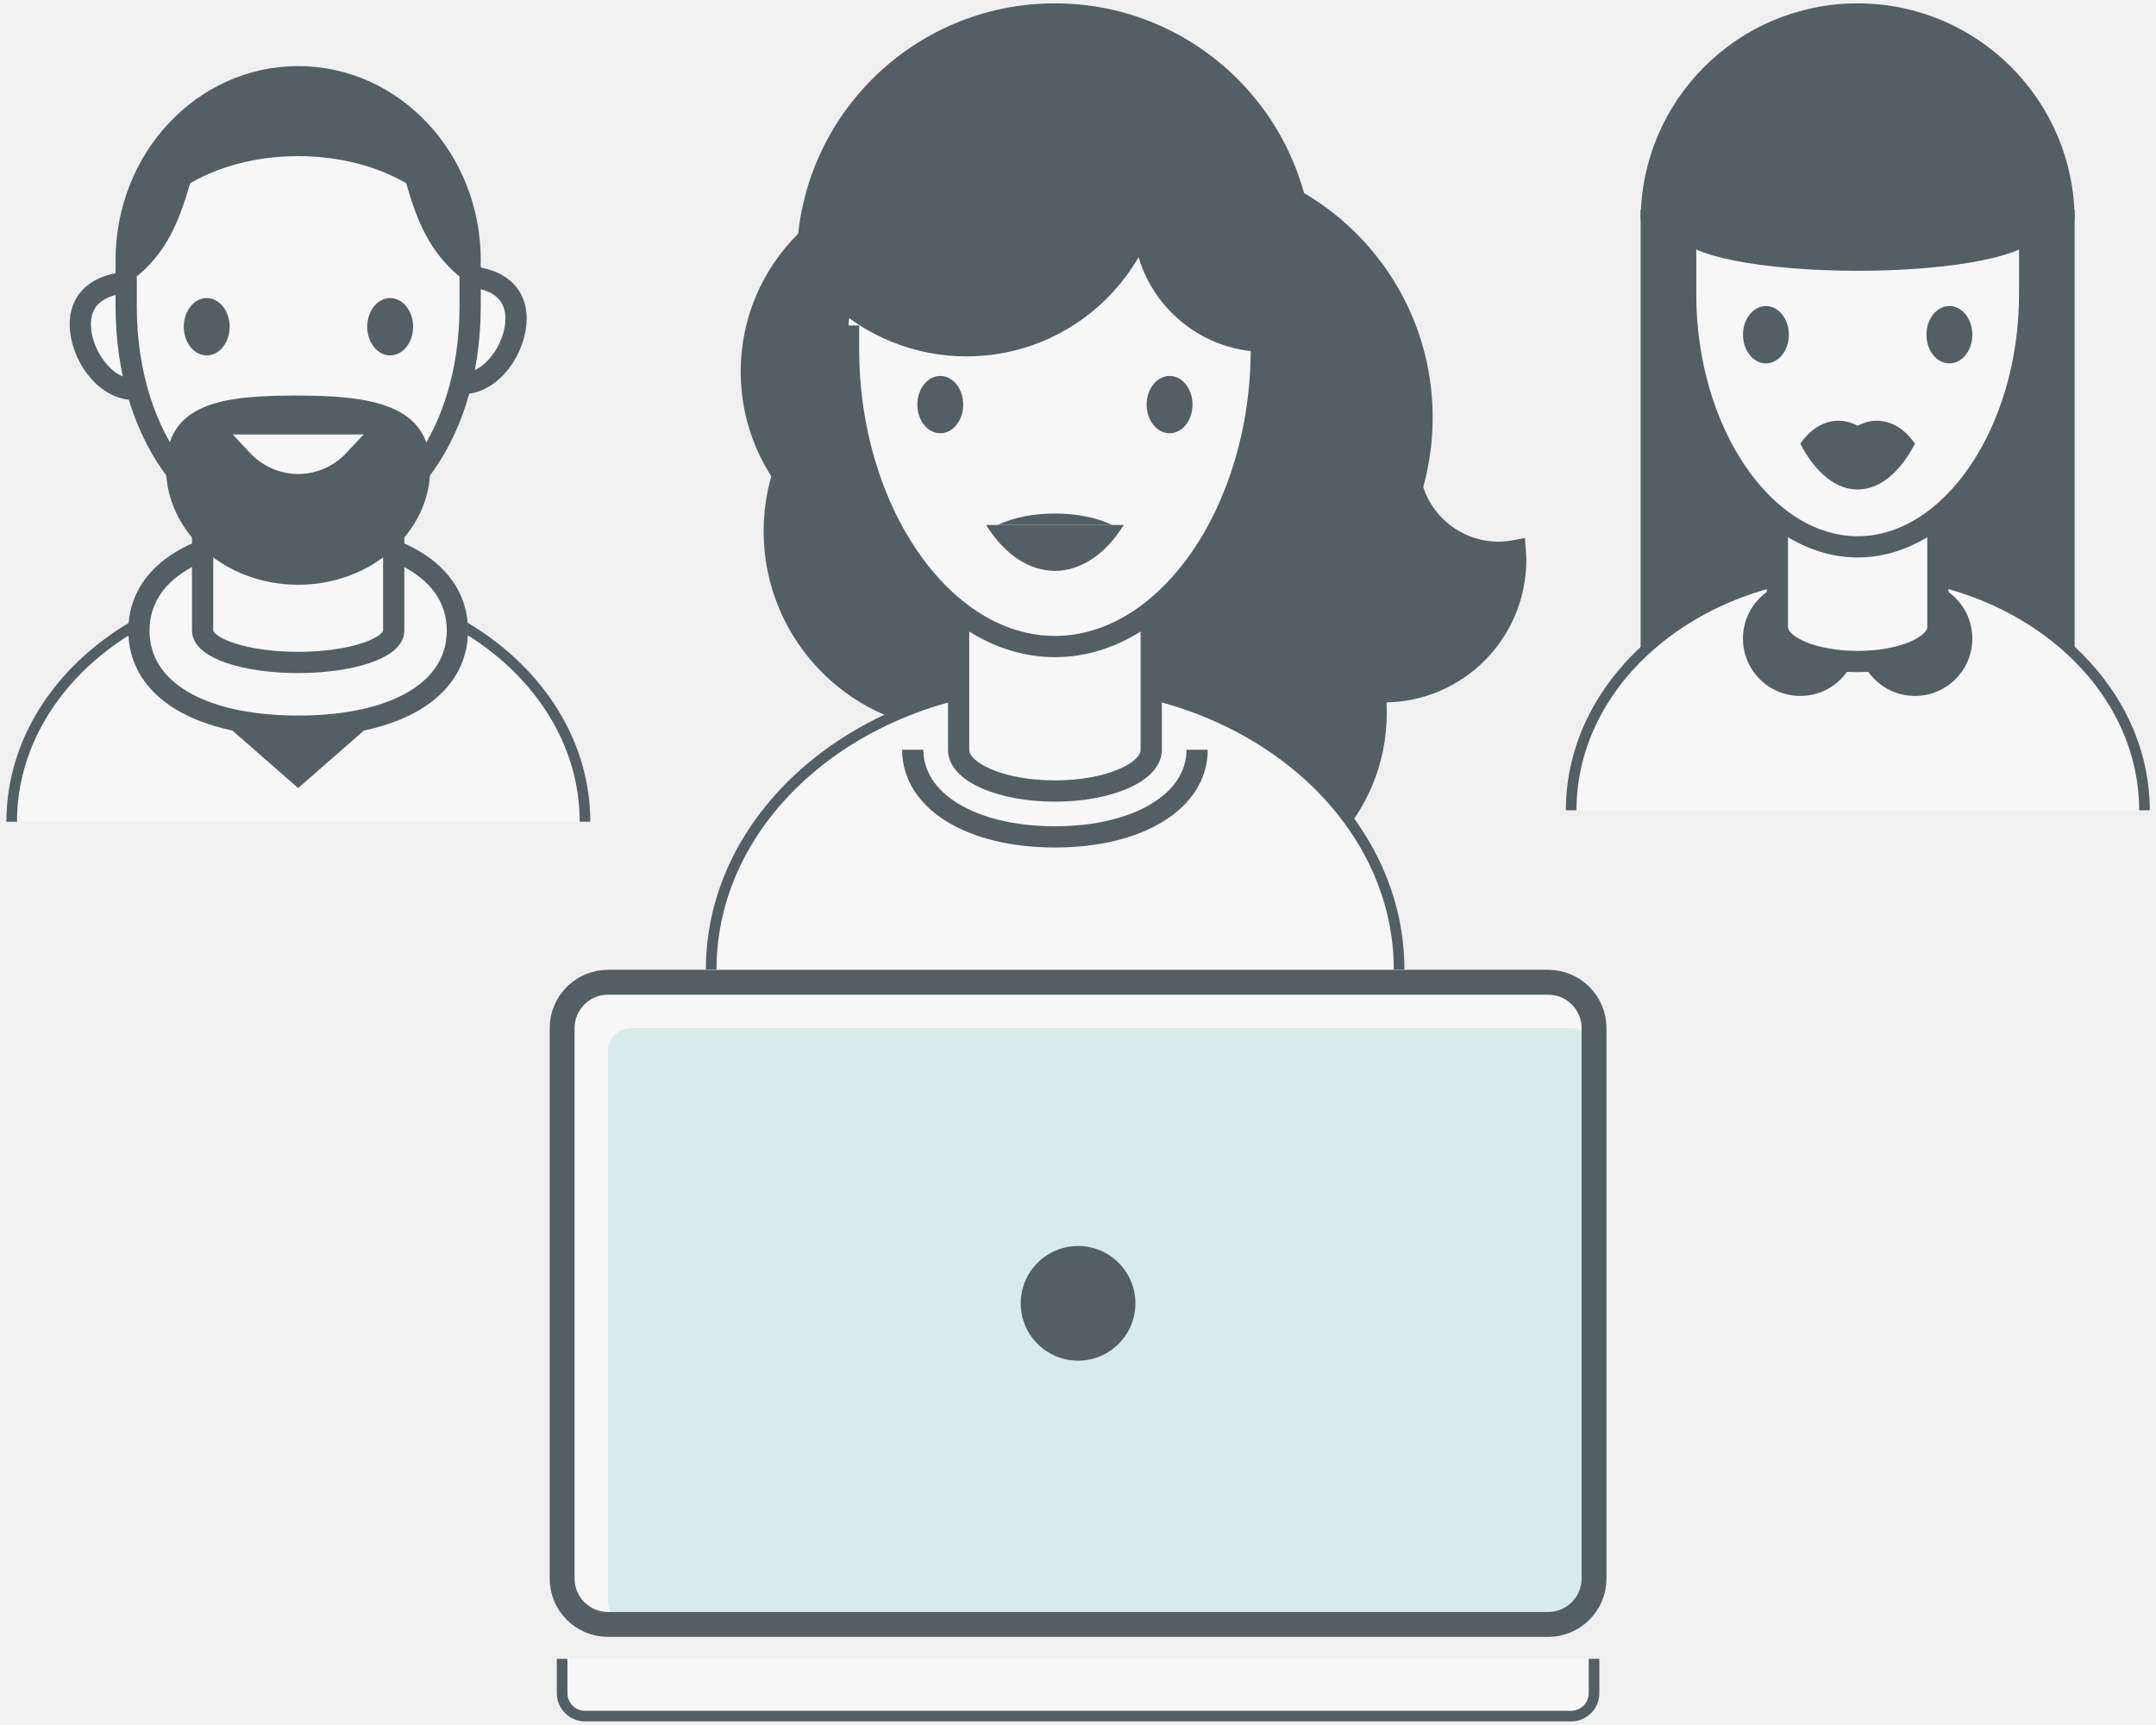
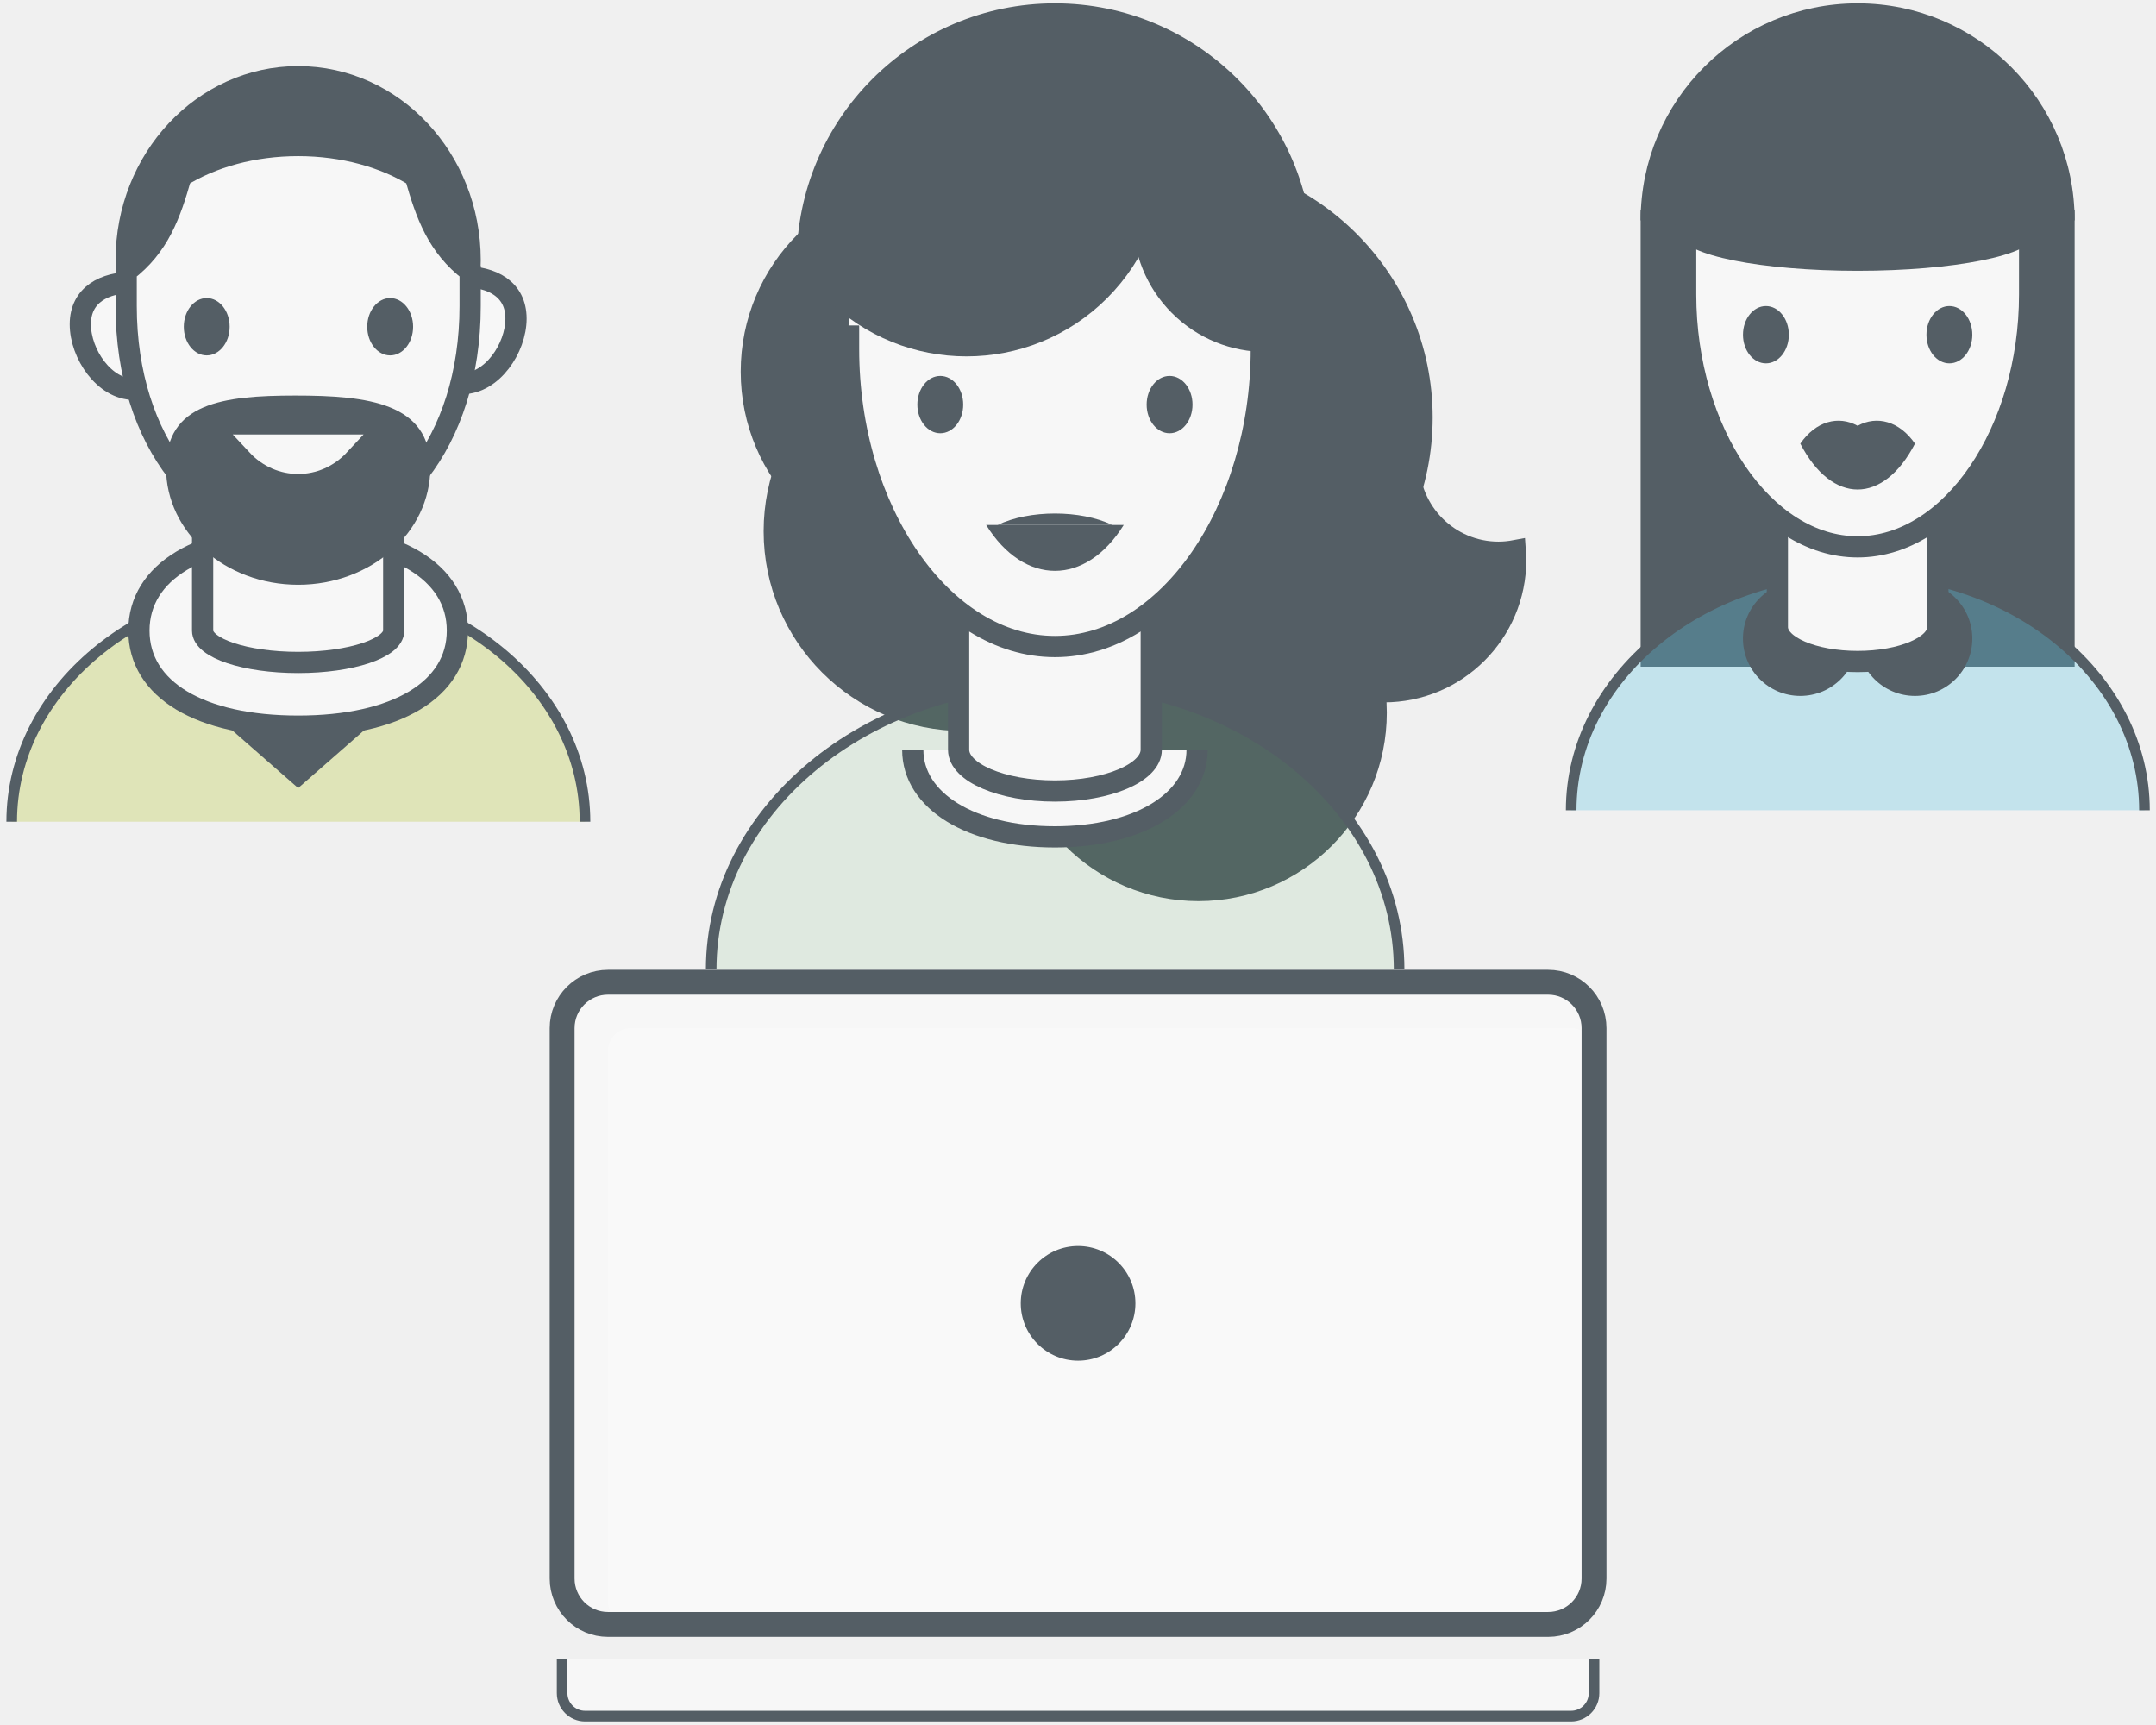
<svg xmlns="http://www.w3.org/2000/svg" width="130px" height="104px" viewBox="0 0 130 104" version="1.1">
  <defs />
  <g id="官網" stroke="none" stroke-width="1" fill="none" fill-rule="evenodd">
    <g id="首頁" transform="translate(-1135, -847)">
      <g id="服務項目" transform="translate(0, 600)">
        <g id="4" transform="translate(1120, 219)">
          <rect id="Rectangle-11" stroke="#FFFFFF" fill="#FFFFFF" opacity="0" x="0" y="0" width="160" height="160" />
          <g transform="translate(15.36, 28.8)" id="illustration">
            <g>
              <g id="Page-1" transform="translate(-0, 0)">
                <g id="3">
                  <g id="Team" transform="translate(-0, -0)">
                    <g id="illustration">
                      <g id="notebook" transform="translate(33.18417, 58.0723)">
                        <path d="M59.805,0.348 L3.116,0.348 C1.589,0.348 0.35,1.586 0.35,3.114 L0.35,36.298 C0.35,37.826 1.589,39.064 3.116,39.064 L59.805,39.064 C61.333,39.064 62.571,37.826 62.571,36.298 L62.571,3.114 C62.571,1.586 61.333,0.348 59.805,0.348" id="Fill-7" fill="#F7F7F7" />
-                         <path d="M4.498,39.063 C3.736,39.063 3.116,38.443 3.116,37.68 L3.116,4.496 C3.116,3.734 3.736,3.114 4.498,3.114 L61.188,3.114 C61.95,3.114 62.571,3.734 62.571,4.496 L62.571,37.68 C62.571,38.443 61.95,39.063 61.188,39.063 L4.498,39.063 L4.498,39.063 Z" id="Fill-9" fill="#D7ECEA" />
+                         <path d="M4.498,39.063 C3.736,39.063 3.116,38.443 3.116,37.68 L3.116,4.496 C3.116,3.734 3.736,3.114 4.498,3.114 L61.188,3.114 C61.95,3.114 62.571,3.734 62.571,4.496 L62.571,37.68 C62.571,38.443 61.95,39.063 61.188,39.063 L4.498,39.063 L4.498,39.063 Z" id="Fill-9" fill="#FFFFFF" opacity="0.3" />
                        <path d="M0.35,41.138 L0.35,43.208 C0.35,43.972 0.969,44.591 1.733,44.591 L61.188,44.591 C61.952,44.591 62.571,43.972 62.571,43.208 L62.571,41.138" id="Fill-11" fill="#F7F7F7" />
                        <path d="M0.35,41.138 L0.35,43.208 C0.35,43.972 0.969,44.591 1.733,44.591 L61.188,44.591 C61.952,44.591 62.571,43.972 62.571,43.208 L62.571,41.138" id="Stroke-13" stroke="#545E65" stroke-width="0.64" />
                        <path d="M59.805,0.348 L3.116,0.348 C1.589,0.348 0.35,1.586 0.35,3.114 L0.35,36.298 C0.35,37.826 1.589,39.064 3.116,39.064 L59.805,39.064 C61.333,39.064 62.571,37.826 62.571,36.298 L62.571,3.114 C62.571,1.586 61.333,0.348 59.805,0.348 L59.805,0.348 L59.805,0.348 Z" id="Stroke-15" stroke="#545E65" stroke-width="1.5" />
                        <path d="M34.917,19.706 C34.917,21.615 33.369,23.162 31.461,23.162 C29.551,23.162 28.004,21.615 28.004,19.706 C28.004,17.797 29.551,16.249 31.461,16.249 C33.369,16.249 34.917,17.797 34.917,19.706" id="Fill-17" fill="#545E65" />
                      </g>
                      <g id="persone" transform="translate(94.02182, 0)">
                        <path d="M5.184,12.486 C5.184,5.613 10.755,0.042 17.628,0.042 C24.5,0.042 30.072,5.613 30.072,12.486" id="Fill-19" fill="#545E65" />
                        <path d="M5.184,12.486 C5.184,5.613 10.755,0.042 17.628,0.042 C24.5,0.042 30.072,5.613 30.072,12.486" id="Stroke-21" stroke="#545E65" stroke-width="1.28" />
                        <path d="M30.072,38.756 L5.184,38.756 L5.184,12.486 L30.072,12.486 L30.072,38.756 L30.072,38.756 Z" id="Fill-23" fill="#545E65" />
                        <path d="M30.072,38.756 L5.184,38.756 L5.184,12.486 L30.072,12.486 L30.072,38.756 L30.072,38.756 Z" id="Stroke-25" stroke="#545E65" stroke-width="1.28" />
-                         <path d="M0.355,48.051 C0.355,40.097 8.093,33.648 17.638,33.648 C27.184,33.648 34.922,40.097 34.922,48.051" id="Fill-26" fill="#F7F7F7" />
+                         <path d="M0.355,48.051 C0.355,40.097 8.093,33.648 17.638,33.648 C27.184,33.648 34.922,40.097 34.922,48.051" id="Fill-26" fill="#59C6E5" opacity="0.3" />
                        <path d="M0.355,48.051 C0.355,40.097 8.093,33.648 17.638,33.648 C27.184,33.648 34.922,40.097 34.922,48.051" id="Stroke-27" stroke="#545E65" stroke-width="0.64" />
                        <path d="M17.628,37.7 C17.628,39.609 16.08,41.157 14.17,41.157 C12.261,41.157 10.713,39.609 10.713,37.7 C10.713,35.791 12.261,34.243 14.17,34.243 C16.08,34.243 17.628,35.791 17.628,37.7" id="Fill-29" fill="#545E65" />
                        <path d="M24.543,37.7 C24.543,39.609 22.995,41.157 21.085,41.157 C19.176,41.157 17.628,39.609 17.628,37.7 C17.628,35.791 19.176,34.243 21.085,34.243 C22.995,34.243 24.543,35.791 24.543,37.7" id="Fill-30" fill="#545E65" />
                        <path d="M12.788,25.256 L12.788,37.009 C12.788,38.154 14.955,39.083 17.628,39.083 C20.3,39.083 22.467,38.154 22.467,37.009 L22.467,25.256 L12.788,25.256 L12.788,25.256 Z" id="Fill-31" fill="#F7F7F7" />
                        <path d="M12.788,25.256 L12.788,37.009 C12.788,38.154 14.955,39.083 17.628,39.083 C20.3,39.083 22.467,38.154 22.467,37.009 L22.467,25.256 L12.788,25.256 L12.788,25.256 L12.788,25.256 Z" id="Stroke-32" stroke="#545E65" stroke-width="1.28" />
                        <path d="M7.258,12.812 L7.258,16.96 C7.258,25.198 11.967,32.169 17.628,32.169 C23.288,32.169 27.998,25.198 27.998,16.96 L27.998,12.812 L7.258,12.812 L7.258,12.812 Z" id="Fill-33" fill="#F7F7F7" />
                        <path d="M7.258,12.812 L7.258,16.96 C7.258,25.198 11.967,32.169 17.628,32.169 C23.288,32.169 27.998,25.198 27.998,16.96 L27.998,12.812 L7.258,12.812 L7.258,12.812 L7.258,12.812 Z" id="Stroke-34" stroke="#545E65" stroke-width="1.28" />
                        <path d="M27.998,12.812 C27.998,13.957 23.355,14.886 17.628,14.886 C11.901,14.886 7.258,13.957 7.258,12.812 C7.258,11.666 11.901,10.737 17.628,10.737 C23.355,10.737 27.998,11.666 27.998,12.812" id="Fill-35" fill="#545E65" />
                        <path d="M27.998,12.812 C27.998,13.957 23.355,14.886 17.628,14.886 C11.901,14.886 7.258,13.957 7.258,12.812 C7.258,11.666 11.901,10.737 17.628,10.737 C23.355,10.737 27.998,11.666 27.998,12.812 L27.998,12.812 L27.998,12.812 Z" id="Stroke-36" stroke="#545E65" stroke-width="1.28" />
                        <path d="M13.48,19.38 C13.48,20.334 12.861,21.108 12.098,21.108 C11.334,21.108 10.715,20.334 10.715,19.38 C10.715,18.425 11.334,17.651 12.098,17.651 C12.861,17.651 13.48,18.425 13.48,19.38" id="Fill-37" fill="#545E65" />
                        <path d="M24.543,19.38 C24.543,20.334 23.924,21.108 23.16,21.108 C22.396,21.108 21.777,20.334 21.777,19.38 C21.777,18.425 22.396,17.651 23.16,17.651 C23.924,17.651 24.543,18.425 24.543,19.38" id="Fill-38" fill="#545E65" />
                        <path d="M17.628,24.87 C16.467,24.233 15.107,24.59 14.171,25.947 C16.082,29.634 19.174,29.634 21.085,25.947 C20.149,24.59 18.789,24.233 17.628,24.87" id="Fill-39" fill="#545E65" />
                      </g>
                      <g id="persone" transform="translate(42.17155, 0)">
                        <path d="M47.824,32.495 C44.834,32.495 42.409,30.07 42.409,27.079 C42.409,26.427 42.53,25.805 42.741,25.227 C42.152,25.088 41.54,25.006 40.909,25.006 C36.518,25.006 32.959,28.566 32.959,32.956 C32.959,37.347 36.518,40.907 40.909,40.907 C45.3,40.907 48.859,37.347 48.859,32.956 C48.859,32.768 48.844,32.583 48.831,32.398 C48.505,32.459 48.169,32.495 47.824,32.495" id="Fill-40" fill="#545E65" />
                        <path d="M47.824,32.495 C44.834,32.495 42.409,30.07 42.409,27.079 C42.409,26.427 42.53,25.805 42.741,25.227 C42.152,25.088 41.54,25.006 40.909,25.006 C36.518,25.006 32.959,28.566 32.959,32.956 C32.959,37.347 36.518,40.907 40.909,40.907 C45.3,40.907 48.859,37.347 48.859,32.956 C48.859,32.768 48.844,32.583 48.831,32.398 C48.505,32.459 48.169,32.495 47.824,32.495 L47.824,32.495 L47.824,32.495 Z" id="Stroke-41" stroke="#545E65" stroke-width="1.28" />
                        <path d="M24.893,21.607 C24.893,27.716 19.941,32.668 13.831,32.668 C7.722,32.668 2.77,27.716 2.77,21.607 C2.77,15.498 7.722,10.546 13.831,10.546 C19.941,10.546 24.893,15.498 24.893,21.607" id="Fill-42" fill="#545E65" />
                        <path d="M24.893,21.607 C24.893,27.716 19.941,32.668 13.831,32.668 C7.722,32.668 2.77,27.716 2.77,21.607 C2.77,15.498 7.722,10.546 13.831,10.546 C19.941,10.546 24.893,15.498 24.893,21.607 L24.893,21.607 L24.893,21.607 Z" id="Stroke-43" stroke="#545E65" stroke-width="1.28" />
                        <path d="M13.14,24.372 C13.14,16.068 19.872,9.336 28.177,9.336 C36.481,9.336 43.213,16.068 43.213,24.372 C43.213,32.677 36.481,39.409 28.177,39.409 C19.872,39.409 13.14,32.677 13.14,24.372" id="Fill-44" fill="#545E65" />
                        <path d="M13.14,24.372 C13.14,16.068 19.872,9.336 28.177,9.336 C36.481,9.336 43.213,16.068 43.213,24.372 C43.213,32.677 36.481,39.409 28.177,39.409 C19.872,39.409 13.14,32.677 13.14,24.372 L13.14,24.372 L13.14,24.372 Z" id="Stroke-45" stroke="#545E65" stroke-width="1.28" />
                        <path d="M26.967,31.228 C26.967,24.928 21.86,19.821 15.56,19.821 C9.26,19.821 4.153,24.928 4.153,31.228 C4.153,37.528 9.26,42.635 15.56,42.635 C21.86,42.635 26.967,37.528 26.967,31.228" id="Fill-46" fill="#545E65" />
                        <path d="M26.967,31.228 C26.967,24.928 21.86,19.821 15.56,19.821 C9.26,19.821 4.153,24.928 4.153,31.228 C4.153,37.528 9.26,42.635 15.56,42.635 C21.86,42.635 26.967,37.528 26.967,31.228 L26.967,31.228 L26.967,31.228 Z" id="Stroke-47" stroke="#545E65" stroke-width="1.28" />
                        <path d="M40.448,42.174 C40.448,36.256 35.65,31.458 29.732,31.458 C23.814,31.458 19.016,36.256 19.016,42.174 C19.016,48.092 23.814,52.89 29.732,52.89 C35.65,52.89 40.448,48.092 40.448,42.174" id="Fill-48" fill="#545E65" />
                        <path d="M40.448,42.174 C40.448,36.256 35.65,31.458 29.732,31.458 C23.814,31.458 19.016,36.256 19.016,42.174 C19.016,48.092 23.814,52.89 29.732,52.89 C35.65,52.89 40.448,48.092 40.448,42.174 L40.448,42.174 L40.448,42.174 Z" id="Stroke-49" stroke="#545E65" stroke-width="1.28" />
                        <path d="M6.145,14.975 C6.145,6.728 12.831,0.042 21.078,0.042 C29.325,0.042 36.011,6.728 36.011,14.975" id="Fill-50" fill="#545E65" />
                        <path d="M6.145,14.975 C6.145,6.728 12.831,0.042 21.078,0.042 C29.325,0.042 36.011,6.728 36.011,14.975" id="Stroke-51" stroke="#545E65" stroke-width="1.28" />
-                         <path d="M0.35,57.653 C0.35,48.108 9.636,40.37 21.09,40.37 C32.545,40.37 41.83,48.108 41.83,57.653" id="Fill-53" fill="#F7F7F7" />
+                         <path d="M0.35,57.653 C0.35,48.108 9.636,40.37 21.09,40.37 C32.545,40.37 41.83,48.108 41.83,57.653" id="Fill-53" fill="#4CA950" opacity="0.1" />
                        <path d="M0.35,57.653 C0.35,48.108 9.636,40.37 21.09,40.37 C32.545,40.37 41.83,48.108 41.83,57.653" id="Stroke-54" stroke="#545E65" stroke-width="0.64" />
                        <path d="M29.65,44.402 C29.65,47.496 26.125,49.656 21.078,49.656 C16.031,49.656 12.505,47.496 12.505,44.402" id="Fill-56" fill="#F7F7F7" />
                        <path d="M29.65,44.402 C29.65,47.496 26.125,49.656 21.078,49.656 C16.031,49.656 12.505,47.496 12.505,44.402" id="Stroke-57" stroke="#545E65" stroke-width="1.28" />
                        <path d="M15.27,30.299 L15.27,44.402 C15.27,45.777 17.87,46.891 21.077,46.891 C24.284,46.891 26.885,45.777 26.885,44.402 L26.885,30.299 L15.27,30.299 L15.27,30.299 Z" id="Fill-59" fill="#F7F7F7" />
                        <path d="M15.27,30.299 L15.27,44.402 C15.27,45.777 17.87,46.891 21.077,46.891 C24.284,46.891 26.885,45.777 26.885,44.402 L26.885,30.299 L15.27,30.299 L15.27,30.299 L15.27,30.299 Z" id="Stroke-60" stroke="#545E65" stroke-width="1.28" />
                        <path d="M8.634,18.131 L8.634,20.254 C8.634,29.964 14.285,38.18 21.078,38.18 C27.87,38.18 33.522,29.964 33.522,20.254 L33.522,18.131" id="Fill-61" fill="#F7F7F7" />
                        <path d="M8.634,18.131 L8.634,20.254 C8.634,29.964 14.285,38.18 21.078,38.18 C27.87,38.18 33.522,29.964 33.522,20.254 L33.522,18.131" id="Stroke-62" stroke="#545E65" stroke-width="1.28" />
                        <path d="M8.634,18.822 C8.634,15.768 14.205,13.292 21.078,13.292 C27.95,13.292 33.522,15.768 33.522,18.822" id="Fill-64" fill="#F7F7F7" />
                        <path d="M15.547,23.593 C15.547,24.548 14.929,25.321 14.165,25.321 C13.401,25.321 12.782,24.548 12.782,23.593 C12.782,22.638 13.401,21.865 14.165,21.865 C14.929,21.865 15.547,22.638 15.547,23.593" id="Fill-67" fill="#545E65" />
                        <path d="M29.373,23.593 C29.373,24.548 28.755,25.321 27.991,25.321 C27.227,25.321 26.608,24.548 26.608,23.593 C26.608,22.638 27.227,21.865 27.991,21.865 C28.755,21.865 29.373,22.638 29.373,23.593" id="Fill-68" fill="#545E65" />
                        <path d="M16.93,30.851 C19.222,34.538 22.933,34.538 25.226,30.851 L16.93,30.851 L16.93,30.851 Z" id="Fill-69" fill="#545E65" />
                        <path d="M17.621,30.851 C19.532,29.929 22.624,29.929 24.535,30.851 L17.621,30.851 L17.621,30.851 Z" id="Fill-70" fill="#545E65" />
                        <path d="M23.77,0.679 C28.2,5.11 28.2,12.294 23.77,16.724 C19.339,21.155 12.155,21.155 7.724,16.724" id="Fill-71" fill="#545E65" />
                        <path d="M23.77,0.679 C28.2,5.11 28.2,12.294 23.77,16.724 C19.339,21.155 12.155,21.155 7.724,16.724" id="Stroke-72" stroke="#545E65" stroke-width="1.28" />
                        <path d="M28.583,7.201 C25.706,10.078 25.706,14.744 28.583,17.621 C31.46,20.499 36.126,20.499 39.004,17.621" id="Fill-74" fill="#545E65" />
                        <path d="M28.583,7.201 C25.706,10.078 25.706,14.744 28.583,17.621 C31.46,20.499 36.126,20.499 39.004,17.621" id="Stroke-75" stroke="#545E65" stroke-width="1.28" />
                      </g>
                      <g id="persone" transform="translate(-0, 3.456684)">
-                         <path d="M0.346,45.286 C0.346,37.331 8.084,30.883 17.629,30.883 C27.174,30.883 34.913,37.331 34.913,45.286" id="Fill-77" fill="#F7F7F7" />
+                         <path d="M0.346,45.286 C0.346,37.331 8.084,30.883 17.629,30.883 C27.174,30.883 34.913,37.331 34.913,45.286" id="Fill-77" fill="#B9C935" opacity="0.3" />
                        <path d="M0.346,45.286 C0.346,37.331 8.084,30.883 17.629,30.883 C27.174,30.883 34.913,37.331 34.913,45.286" id="Stroke-78" stroke="#545E65" stroke-width="0.64" />
                        <path d="M9.937,35.684 L17.618,42.405 L25.3,35.684 L9.937,35.684 L9.937,35.684 Z" id="Fill-80" fill="#545E65" />
                        <path d="M9.937,35.684 L17.618,42.405 L25.3,35.684 L9.937,35.684 L9.937,35.684 L9.937,35.684 Z" id="Stroke-81" stroke="#545E65" stroke-width="1.28" />
                        <path d="M17.618,39.524 C11.696,39.524 8.016,37.317 8.016,33.764 C8.016,30.209 11.696,28.002 17.618,28.002 C23.541,28.002 27.22,30.209 27.22,33.764 C27.22,37.317 23.541,39.524 17.618,39.524" id="Fill-82" fill="#F7F7F7" />
                        <path d="M17.618,39.524 C11.696,39.524 8.016,37.317 8.016,33.764 C8.016,30.209 11.696,28.002 17.618,28.002 C23.541,28.002 27.22,30.209 27.22,33.764 C27.22,37.317 23.541,39.524 17.618,39.524 L17.618,39.524 L17.618,39.524 Z" id="Stroke-83" stroke="#545E65" stroke-width="1.28" />
                        <path d="M11.857,24.161 L11.857,33.763 C11.857,34.824 14.436,35.683 17.618,35.683 C20.8,35.683 23.38,34.824 23.38,33.763 L23.38,24.161 L11.857,24.161 L11.857,24.161 Z" id="Fill-84" fill="#F7F7F7" />
                        <path d="M11.857,24.161 L11.857,33.763 C11.857,34.824 14.436,35.683 17.618,35.683 C20.8,35.683 23.38,34.824 23.38,33.763 L23.38,24.161 L11.857,24.161 L11.857,24.161 L11.857,24.161 Z" id="Stroke-85" stroke="#545E65" stroke-width="1.28" />
                        <path d="M10.935,15.988 C10.935,17.77 9.491,19.215 7.709,19.215 C5.927,19.215 4.483,17.079 4.483,15.297 C4.483,13.515 5.927,12.762 7.709,12.762 C9.491,12.762 10.935,14.207 10.935,15.988" id="Fill-86" fill="#F7F7F7" />
                        <path d="M10.935,15.988 C10.935,17.77 9.491,19.215 7.709,19.215 C5.927,19.215 4.483,17.079 4.483,15.297 C4.483,13.515 5.927,12.762 7.709,12.762 C9.491,12.762 10.935,14.207 10.935,15.988 L10.935,15.988 L10.935,15.988 Z" id="Stroke-87" stroke="#545E65" stroke-width="1.28" />
                        <path d="M24.302,15.643 C24.302,17.424 25.746,18.869 27.528,18.869 C29.31,18.869 30.754,16.733 30.754,14.951 C30.754,13.17 29.31,12.416 27.528,12.416 C25.746,12.416 24.302,13.861 24.302,15.643" id="Fill-88" fill="#F7F7F7" />
                        <path d="M24.302,15.643 C24.302,17.424 25.746,18.869 27.528,18.869 C29.31,18.869 30.754,16.733 30.754,14.951 C30.754,13.17 29.31,12.416 27.528,12.416 C25.746,12.416 24.302,13.861 24.302,15.643 L24.302,15.643 L24.302,15.643 Z" id="Stroke-89" stroke="#545E65" stroke-width="1.28" />
                        <path d="M17.618,0.368 C11.891,0.368 7.248,5.32 7.248,11.429 C7.248,17.538 11.891,22.49 17.618,22.49 C23.345,22.49 27.988,17.538 27.988,11.429 C27.988,5.32 23.345,0.368 17.618,0.368" id="Fill-90" fill="#545E65" />
                        <path d="M17.618,0.368 C11.891,0.368 7.248,5.32 7.248,11.429 C7.248,17.538 11.891,22.49 17.618,22.49 C23.345,22.49 27.988,17.538 27.988,11.429 C27.988,5.32 23.345,0.368 17.618,0.368 L17.618,0.368 L17.618,0.368 Z" id="Stroke-91" stroke="#545E65" stroke-width="1.28" />
                        <path d="M24.681,6.377 C22.829,5.226 20.35,4.516 17.618,4.516 C14.886,4.516 12.408,5.226 10.555,6.377 C9.915,8.644 9.224,10.603 7.248,12.101 L7.248,14.194 C7.248,22.432 11.958,28.02 17.618,28.02 C23.279,28.02 27.988,22.432 27.988,14.194 L27.988,12.101 C26.013,10.603 25.322,8.644 24.681,6.377" id="Fill-92" fill="#F7F7F7" />
                        <path d="M24.681,6.377 C22.829,5.226 20.35,4.516 17.618,4.516 C14.886,4.516 12.408,5.226 10.555,6.377 C9.915,8.644 9.224,10.603 7.248,12.101 L7.248,14.194 C7.248,22.432 11.958,28.02 17.618,28.02 C23.279,28.02 27.988,22.432 27.988,14.194 L27.988,12.101 C26.013,10.603 25.322,8.644 24.681,6.377 L24.681,6.377 L24.681,6.377 Z" id="Stroke-93" stroke="#545E65" stroke-width="1.28" />
                        <path d="M13.487,15.442 C13.487,16.397 12.868,17.171 12.104,17.171 C11.341,17.171 10.722,16.397 10.722,15.442 C10.722,14.488 11.341,13.714 12.104,13.714 C12.868,13.714 13.487,14.488 13.487,15.442" id="Fill-94" fill="#545E65" />
                        <path d="M24.549,15.442 C24.549,16.397 23.93,17.171 23.166,17.171 C22.402,17.171 21.783,16.397 21.783,15.442 C21.783,14.488 22.402,13.714 23.166,13.714 C23.93,13.714 24.549,14.488 24.549,15.442" id="Fill-95" fill="#545E65" />
                        <path d="M25.586,23.947 C25.586,27.841 22.018,30.998 17.619,30.998 C13.218,30.998 9.651,27.841 9.651,23.947 C9.651,20.054 13.056,19.591 17.455,19.591 C21.856,19.591 25.586,20.054 25.586,23.947" id="Fill-96" fill="#545E65" />
                        <path d="M15.141,22.576 C16.51,24.048 18.726,24.048 20.096,22.576 L15.141,22.576 L15.141,22.576 Z" id="Fill-97" fill="#F7F7F7" />
                        <path d="M15.141,22.576 C16.51,24.048 18.726,24.048 20.096,22.576 L15.141,22.576 L15.141,22.576 L15.141,22.576 Z" id="Stroke-98" stroke="#F7F7F7" stroke-width="1.28" />
                      </g>
                    </g>
                  </g>
                </g>
              </g>
            </g>
          </g>
        </g>
      </g>
    </g>
  </g>
</svg>
